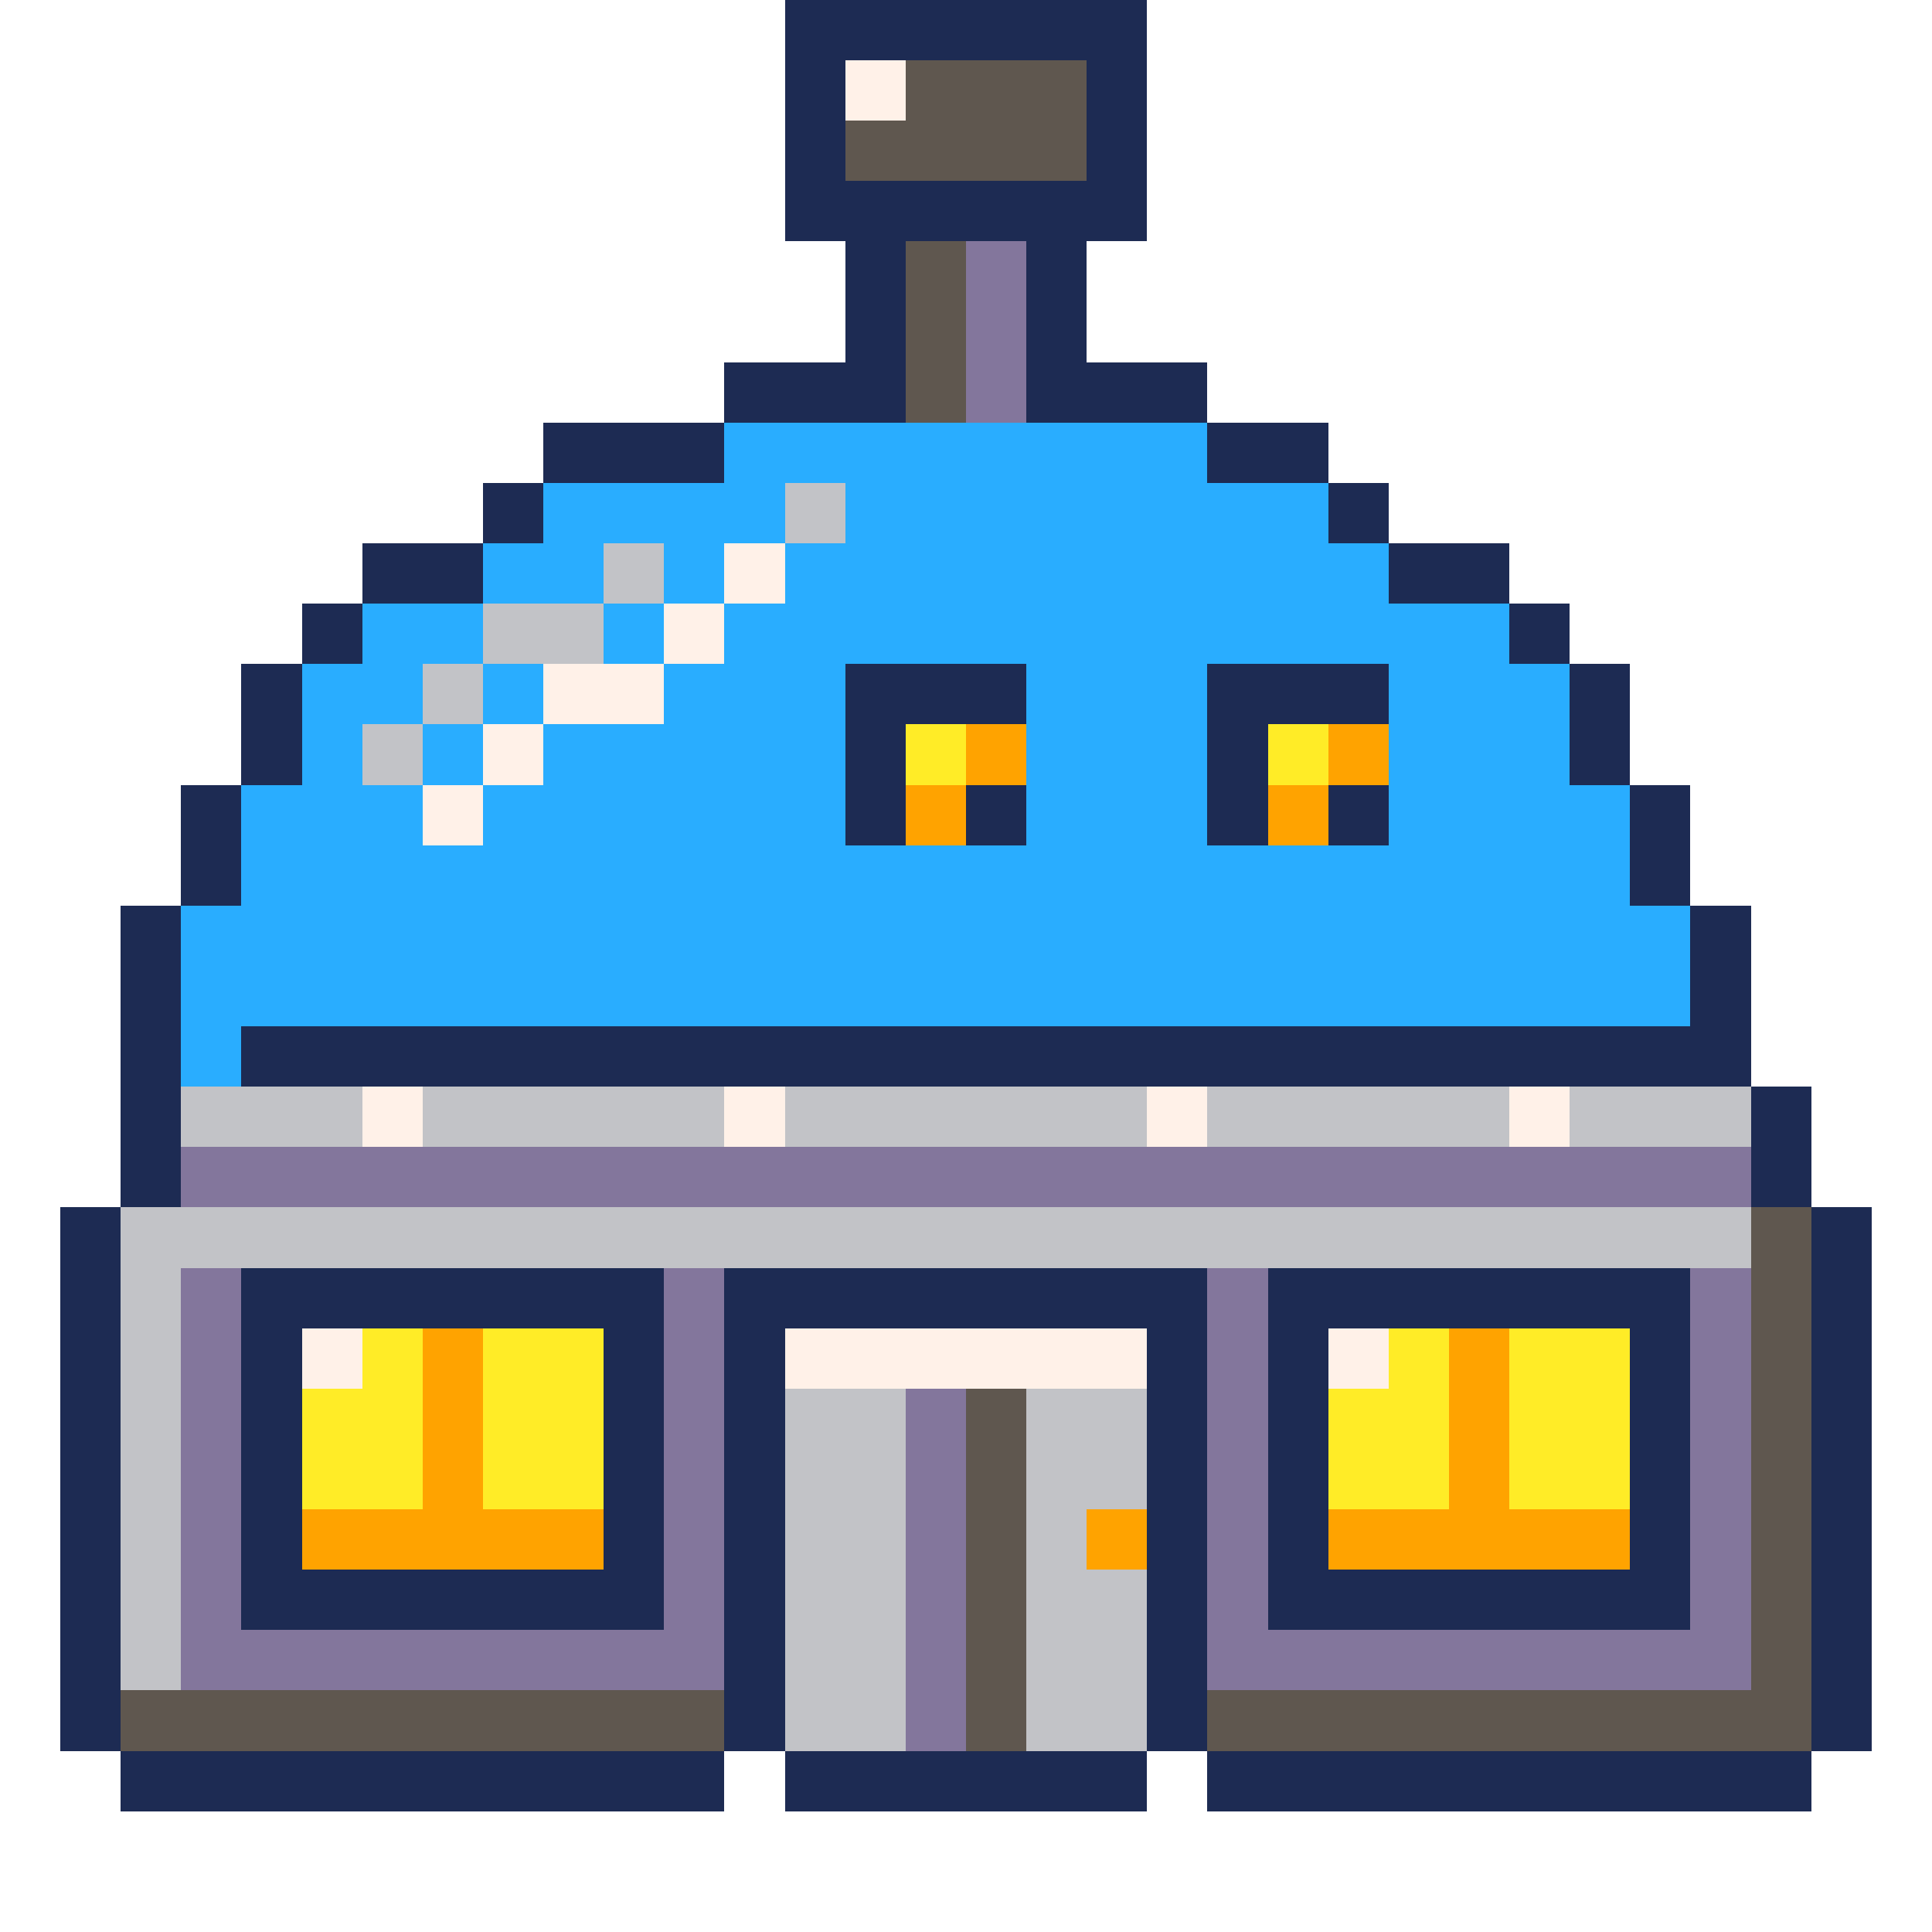
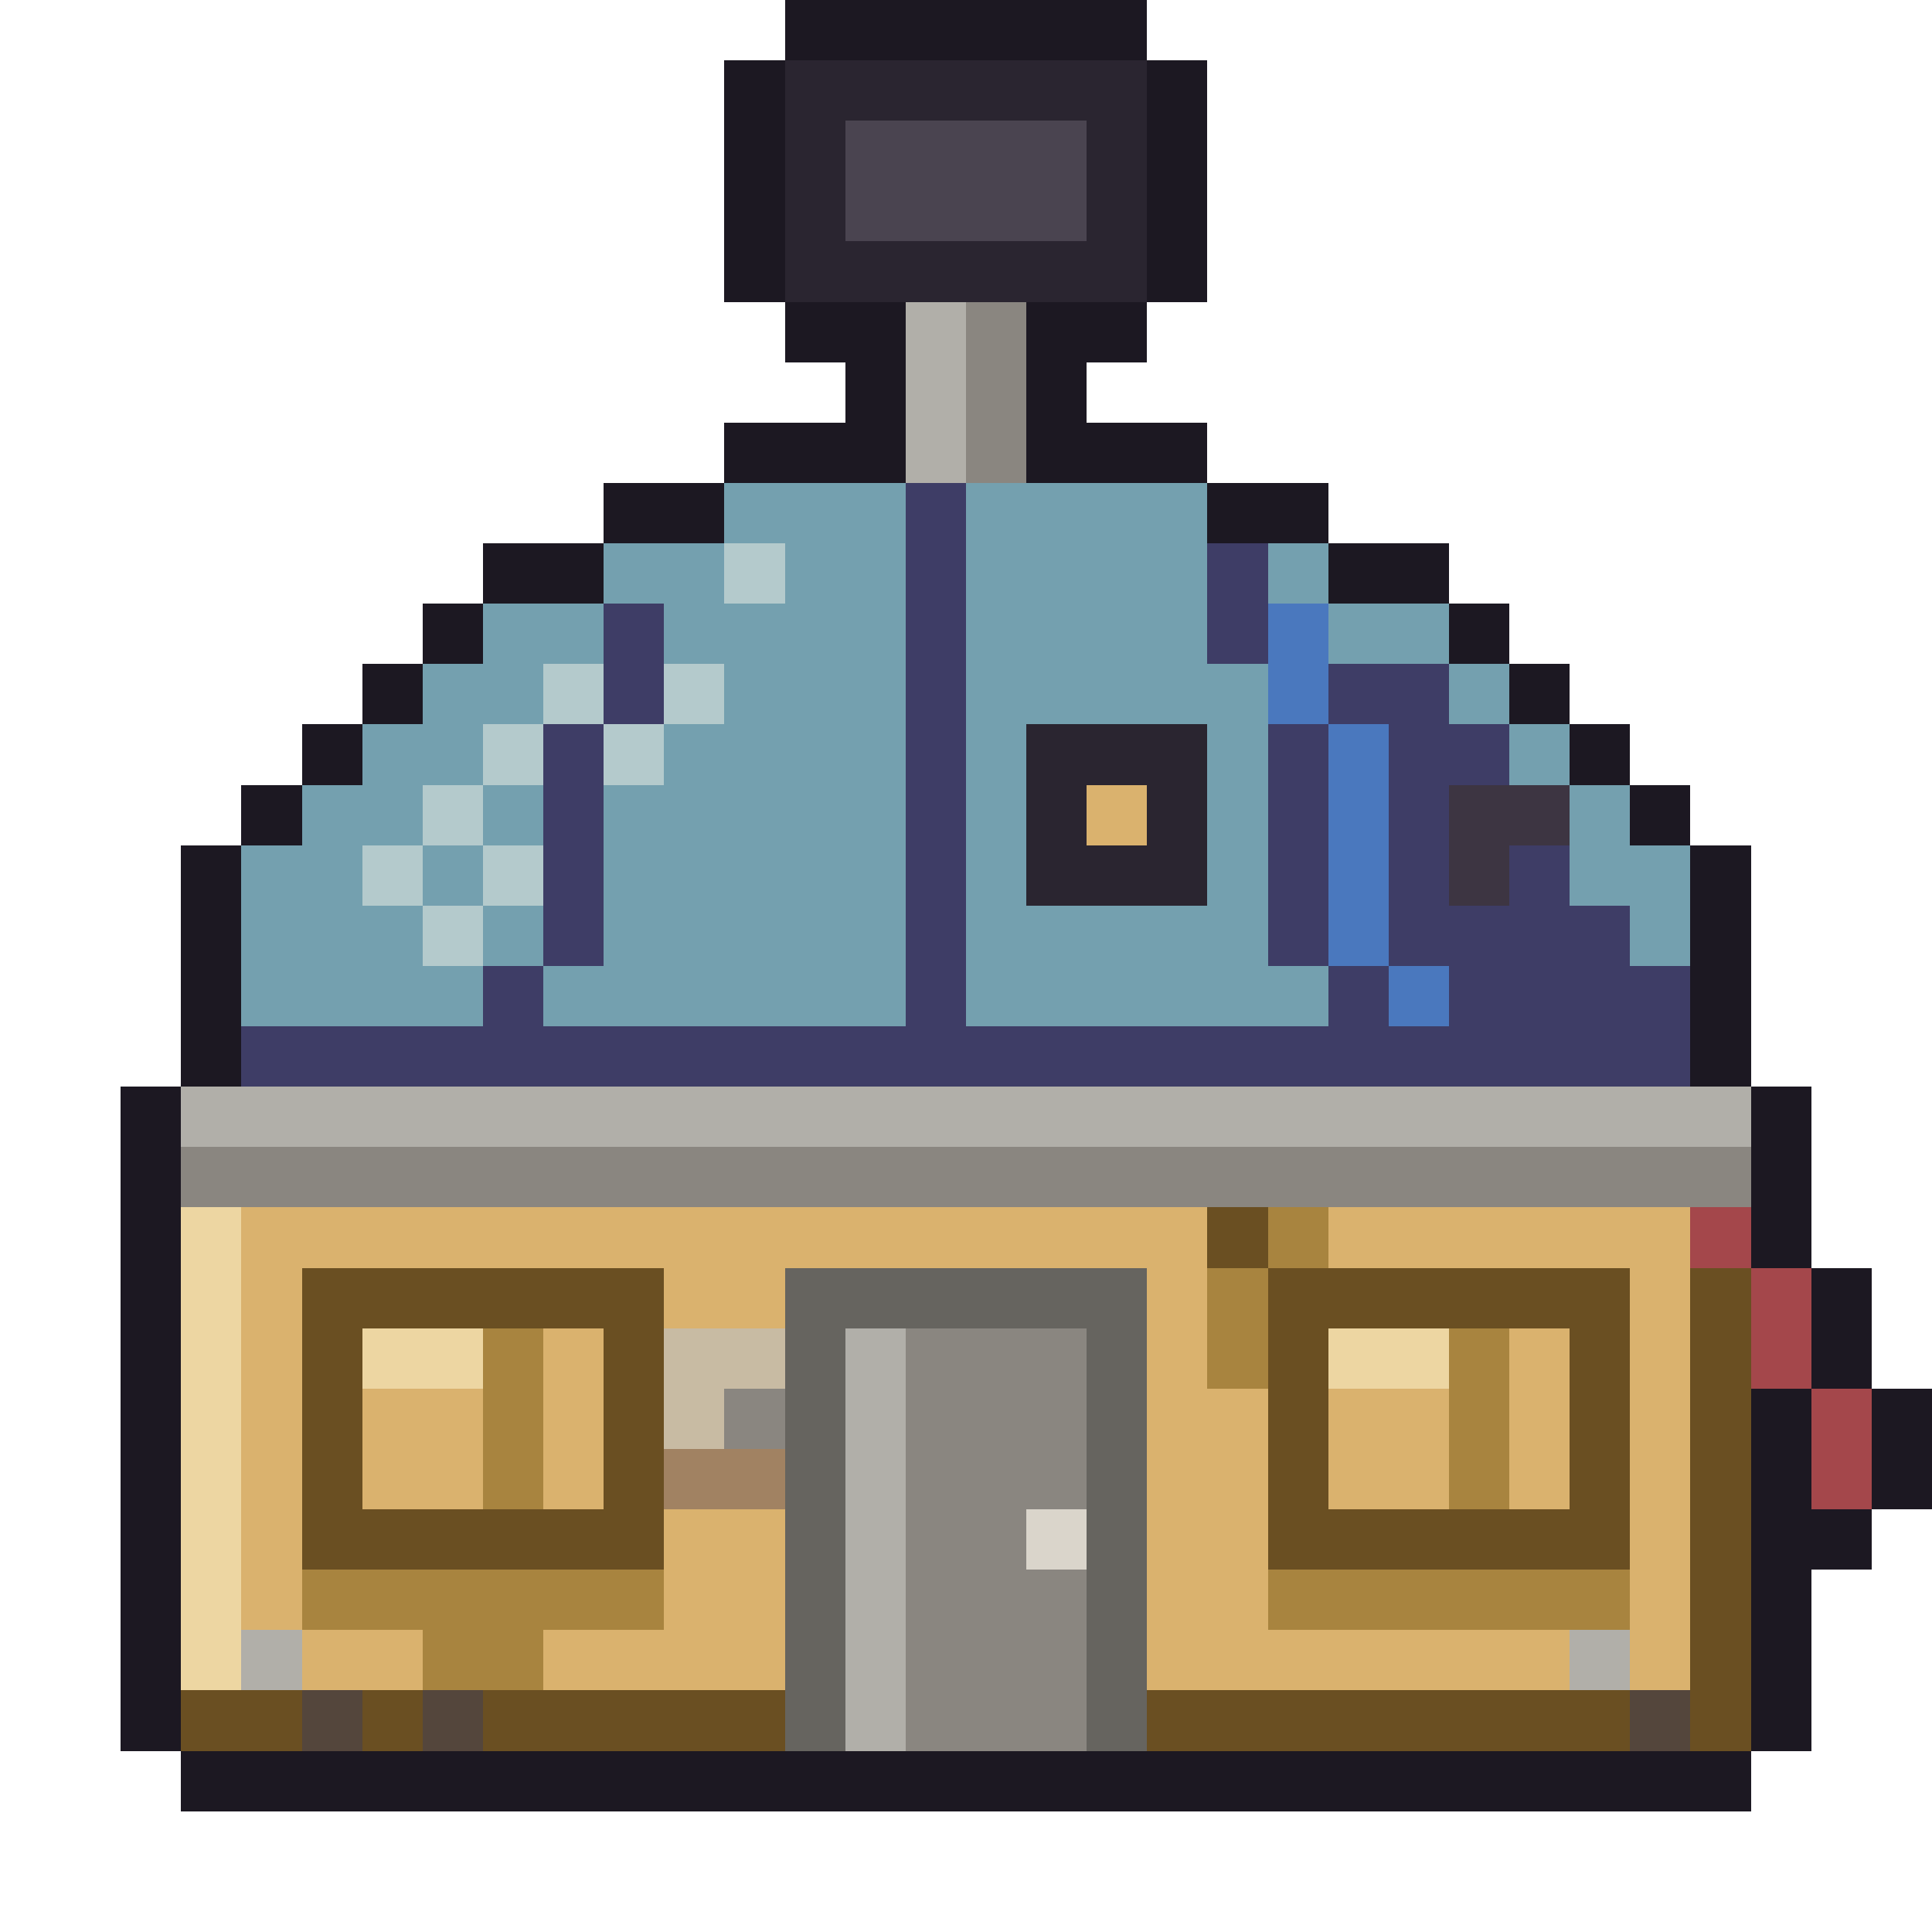
<svg xmlns="http://www.w3.org/2000/svg" width="16" height="16" viewBox="0 0 32 32" shape-rendering="crispEdges">
-   <g fill="#1D2B53">
+   <g fill="#1C1822">
    <rect x="13" y="0" width="6" height="1" />
-     <rect x="13" y="1" width="1" height="2" />
-     <rect x="18" y="1" width="1" height="2" />
-     <rect x="13" y="3" width="6" height="1" />
-     <rect x="14" y="4" width="1" height="2" />
-     <rect x="17" y="4" width="1" height="2" />
-     <rect x="12" y="6" width="3" height="1" />
-     <rect x="17" y="6" width="3" height="1" />
-     <rect x="9" y="7" width="3" height="1" />
-     <rect x="20" y="7" width="2" height="1" />
-     <rect x="8" y="8" width="1" height="1" />
-     <rect x="22" y="8" width="1" height="1" />
-     <rect x="6" y="9" width="2" height="1" />
-     <rect x="23" y="9" width="2" height="1" />
-     <rect x="5" y="10" width="1" height="1" />
-     <rect x="25" y="10" width="1" height="1" />
-     <rect x="4" y="11" width="1" height="2" />
-     <rect x="14" y="11" width="3" height="1" />
-     <rect x="20" y="11" width="3" height="1" />
-     <rect x="26" y="11" width="1" height="2" />
-     <rect x="14" y="12" width="1" height="2" />
-     <rect x="20" y="12" width="1" height="2" />
-     <rect x="3" y="13" width="1" height="2" />
-     <rect x="16" y="13" width="1" height="1" />
-     <rect x="22" y="13" width="1" height="1" />
-     <rect x="27" y="13" width="1" height="2" />
-     <rect x="2" y="15" width="1" height="5" />
-     <rect x="28" y="15" width="1" height="2" />
-     <rect x="4" y="17" width="25" height="1" />
-     <rect x="29" y="18" width="1" height="2" />
-     <rect x="1" y="20" width="1" height="9" />
-     <rect x="30" y="20" width="1" height="9" />
-     <rect x="4" y="21" width="7" height="1" />
-     <rect x="12" y="21" width="8" height="1" />
-     <rect x="21" y="21" width="7" height="1" />
-     <rect x="4" y="22" width="1" height="4" />
-     <rect x="10" y="22" width="1" height="4" />
-     <rect x="12" y="22" width="1" height="7" />
-     <rect x="19" y="22" width="1" height="7" />
-     <rect x="21" y="22" width="1" height="4" />
-     <rect x="27" y="22" width="1" height="4" />
-     <rect x="4" y="26" width="7" height="1" />
-     <rect x="21" y="26" width="7" height="1" />
-     <rect x="2" y="29" width="10" height="1" />
-     <rect x="13" y="29" width="6" height="1" />
-     <rect x="20" y="29" width="10" height="1" />
-   </g>
-   <g fill="#5F574F">
-     <rect x="15" y="1" width="3" height="1" />
-     <rect x="14" y="2" width="4" height="1" />
-     <rect x="15" y="4" width="1" height="3" />
-     <rect x="29" y="20" width="1" height="8" />
-     <rect x="16" y="23" width="1" height="6" />
-     <rect x="2" y="28" width="10" height="1" />
-     <rect x="20" y="28" width="10" height="1" />
-   </g>
-   <g fill="#C2C3C7">
-     <rect x="13" y="8" width="1" height="1" />
-     <rect x="10" y="9" width="1" height="1" />
+     <rect x="12" y="1" width="1" height="4" />
+     <rect x="19" y="1" width="1" height="4" />
+     <rect x="13" y="5" width="2" height="1" />
+     <rect x="17" y="5" width="2" height="1" />
+     <rect x="14" y="6" width="1" height="1" />
+     <rect x="17" y="6" width="1" height="1" />
+     <rect x="12" y="7" width="3" height="1" />
+     <rect x="17" y="7" width="3" height="1" />
+     <rect x="10" y="8" width="2" height="1" />
+     <rect x="20" y="8" width="2" height="1" />
+     <rect x="8" y="9" width="2" height="1" />
+     <rect x="22" y="9" width="2" height="1" />
+     <rect x="7" y="10" width="1" height="1" />
+     <rect x="24" y="10" width="1" height="1" />
+     <rect x="6" y="11" width="1" height="1" />
+     <rect x="25" y="11" width="1" height="1" />
+     <rect x="5" y="12" width="1" height="1" />
+     <rect x="26" y="12" width="1" height="1" />
+     <rect x="4" y="13" width="1" height="1" />
+     <rect x="27" y="13" width="1" height="1" />
+     <rect x="3" y="14" width="1" height="4" />
+     <rect x="28" y="14" width="1" height="4" />
+     <rect x="2" y="18" width="1" height="11" />
+     <rect x="29" y="18" width="1" height="3" />
+     <rect x="30" y="21" width="1" height="2" />
+     <rect x="29" y="23" width="1" height="2" />
+     <rect x="31" y="23" width="1" height="2" />
+     <rect x="29" y="25" width="2" height="1" />
+     <rect x="29" y="26" width="1" height="3" />
+     <rect x="3" y="29" width="26" height="1" />
+   </g>
+   <g fill="#2A2530">
+     <rect x="13" y="1" width="6" height="1" />
+     <rect x="13" y="2" width="1" height="2" />
+     <rect x="18" y="2" width="1" height="2" />
+     <rect x="13" y="4" width="6" height="1" />
+     <rect x="17" y="12" width="3" height="1" />
+     <rect x="17" y="13" width="1" height="1" />
+     <rect x="19" y="13" width="1" height="1" />
+     <rect x="17" y="14" width="3" height="1" />
+   </g>
+   <g fill="#3D3542">
+     <rect x="24" y="13" width="2" height="1" />
+     <rect x="24" y="14" width="1" height="1" />
+   </g>
+   <g fill="#54463C">
+     <rect x="5" y="28" width="1" height="1" />
+     <rect x="7" y="28" width="1" height="1" />
+     <rect x="27" y="28" width="1" height="1" />
+   </g>
+   <g fill="#66645F">
+     <rect x="13" y="21" width="6" height="1" />
+     <rect x="13" y="22" width="1" height="7" />
+     <rect x="18" y="22" width="1" height="7" />
+   </g>
+   <g fill="#8A8680">
+     <rect x="16" y="5" width="1" height="3" />
+     <rect x="3" y="19" width="26" height="1" />
+     <rect x="15" y="22" width="3" height="3" />
+     <rect x="12" y="23" width="1" height="1" />
+     <rect x="15" y="25" width="2" height="1" />
+     <rect x="15" y="26" width="3" height="3" />
+   </g>
+   <g fill="#B1AFA9">
+     <rect x="15" y="5" width="1" height="3" />
+     <rect x="3" y="18" width="26" height="1" />
+     <rect x="14" y="22" width="1" height="7" />
+     <rect x="4" y="27" width="1" height="1" />
+     <rect x="26" y="27" width="1" height="1" />
+   </g>
+   <g fill="#DAD5CB">
+     <rect x="17" y="25" width="1" height="1" />
+   </g>
+   <g fill="#6A4F22">
+     <rect x="20" y="20" width="1" height="1" />
+     <rect x="5" y="21" width="6" height="1" />
+     <rect x="21" y="21" width="6" height="1" />
+     <rect x="28" y="21" width="1" height="8" />
+     <rect x="5" y="22" width="1" height="3" />
+     <rect x="10" y="22" width="1" height="3" />
+     <rect x="21" y="22" width="1" height="3" />
+     <rect x="26" y="22" width="1" height="3" />
+     <rect x="5" y="25" width="6" height="1" />
+     <rect x="21" y="25" width="6" height="1" />
+     <rect x="3" y="28" width="2" height="1" />
+     <rect x="6" y="28" width="1" height="1" />
+     <rect x="8" y="28" width="5" height="1" />
+     <rect x="19" y="28" width="8" height="1" />
+   </g>
+   <g fill="#A8843F">
+     <rect x="21" y="20" width="1" height="1" />
+     <rect x="20" y="21" width="1" height="2" />
+     <rect x="8" y="22" width="1" height="3" />
+     <rect x="24" y="22" width="1" height="3" />
+     <rect x="5" y="26" width="6" height="1" />
+     <rect x="21" y="26" width="6" height="1" />
+     <rect x="7" y="27" width="2" height="1" />
+   </g>
+   <g fill="#DAB26E">
+     <rect x="18" y="13" width="1" height="1" />
+     <rect x="4" y="20" width="16" height="1" />
+     <rect x="22" y="20" width="6" height="1" />
+     <rect x="4" y="21" width="1" height="6" />
+     <rect x="11" y="21" width="2" height="1" />
+     <rect x="19" y="21" width="1" height="2" />
+     <rect x="27" y="21" width="1" height="7" />
+     <rect x="9" y="22" width="1" height="3" />
+     <rect x="25" y="22" width="1" height="3" />
+     <rect x="6" y="23" width="2" height="2" />
+     <rect x="19" y="23" width="2" height="4" />
+     <rect x="22" y="23" width="2" height="2" />
+     <rect x="11" y="25" width="2" height="2" />
+     <rect x="5" y="27" width="2" height="1" />
+     <rect x="9" y="27" width="4" height="1" />
+     <rect x="19" y="27" width="7" height="1" />
+   </g>
+   <g fill="#EDD6A2">
+     <rect x="3" y="20" width="1" height="8" />
+     <rect x="6" y="22" width="2" height="1" />
+     <rect x="22" y="22" width="2" height="1" />
+   </g>
+   <g fill="#A18262">
+     <rect x="11" y="24" width="2" height="1" />
+   </g>
+   <g fill="#C8BBA3">
+     <rect x="11" y="22" width="2" height="1" />
+     <rect x="11" y="23" width="1" height="1" />
+   </g>
+   <g fill="#3E3D66">
+     <rect x="15" y="8" width="1" height="9" />
+     <rect x="20" y="9" width="1" height="2" />
+     <rect x="10" y="10" width="1" height="2" />
+     <rect x="22" y="11" width="2" height="1" />
+     <rect x="9" y="12" width="1" height="4" />
+     <rect x="21" y="12" width="1" height="4" />
+     <rect x="23" y="12" width="2" height="1" />
+     <rect x="23" y="13" width="1" height="2" />
+     <rect x="25" y="14" width="1" height="1" />
+     <rect x="23" y="15" width="4" height="1" />
+     <rect x="8" y="16" width="1" height="1" />
+     <rect x="22" y="16" width="1" height="1" />
+     <rect x="24" y="16" width="4" height="1" />
+     <rect x="4" y="17" width="24" height="1" />
+   </g>
+   <g fill="#4A78BE">
+     <rect x="21" y="10" width="1" height="2" />
+     <rect x="22" y="12" width="1" height="4" />
+     <rect x="23" y="16" width="1" height="1" />
+   </g>
+   <g fill="#74A0AF">
+     <rect x="12" y="8" width="3" height="1" />
+     <rect x="16" y="8" width="4" height="3" />
+     <rect x="10" y="9" width="2" height="1" />
+     <rect x="13" y="9" width="2" height="1" />
+     <rect x="21" y="9" width="1" height="1" />
    <rect x="8" y="10" width="2" height="1" />
-     <rect x="7" y="11" width="1" height="1" />
-     <rect x="6" y="12" width="1" height="1" />
-     <rect x="3" y="18" width="3" height="1" />
-     <rect x="7" y="18" width="5" height="1" />
-     <rect x="13" y="18" width="6" height="1" />
-     <rect x="20" y="18" width="5" height="1" />
-     <rect x="26" y="18" width="3" height="1" />
-     <rect x="2" y="20" width="27" height="1" />
-     <rect x="2" y="21" width="1" height="7" />
-     <rect x="13" y="23" width="2" height="6" />
-     <rect x="17" y="23" width="2" height="2" />
-     <rect x="17" y="25" width="1" height="1" />
-     <rect x="17" y="26" width="2" height="3" />
-   </g>
-   <g fill="#FFF1E8">
-     <rect x="14" y="1" width="1" height="1" />
+     <rect x="11" y="10" width="4" height="1" />
+     <rect x="22" y="10" width="2" height="1" />
+     <rect x="7" y="11" width="2" height="1" />
+     <rect x="12" y="11" width="3" height="1" />
+     <rect x="16" y="11" width="5" height="1" />
+     <rect x="24" y="11" width="1" height="1" />
+     <rect x="6" y="12" width="2" height="1" />
+     <rect x="11" y="12" width="4" height="1" />
+     <rect x="16" y="12" width="1" height="3" />
+     <rect x="20" y="12" width="1" height="3" />
+     <rect x="25" y="12" width="1" height="1" />
+     <rect x="5" y="13" width="2" height="1" />
+     <rect x="8" y="13" width="1" height="1" />
+     <rect x="10" y="13" width="5" height="3" />
+     <rect x="26" y="13" width="1" height="1" />
+     <rect x="4" y="14" width="2" height="1" />
+     <rect x="7" y="14" width="1" height="1" />
+     <rect x="26" y="14" width="2" height="1" />
+     <rect x="4" y="15" width="3" height="1" />
+     <rect x="8" y="15" width="1" height="1" />
+     <rect x="16" y="15" width="5" height="1" />
+     <rect x="27" y="15" width="1" height="1" />
+     <rect x="4" y="16" width="4" height="1" />
+     <rect x="9" y="16" width="6" height="1" />
+     <rect x="16" y="16" width="6" height="1" />
+   </g>
+   <g fill="#B4CACC">
    <rect x="12" y="9" width="1" height="1" />
-     <rect x="11" y="10" width="1" height="1" />
-     <rect x="9" y="11" width="2" height="1" />
+     <rect x="9" y="11" width="1" height="1" />
+     <rect x="11" y="11" width="1" height="1" />
    <rect x="8" y="12" width="1" height="1" />
+     <rect x="10" y="12" width="1" height="1" />
    <rect x="7" y="13" width="1" height="1" />
-     <rect x="6" y="18" width="1" height="1" />
-     <rect x="12" y="18" width="1" height="1" />
-     <rect x="19" y="18" width="1" height="1" />
-     <rect x="25" y="18" width="1" height="1" />
-     <rect x="5" y="22" width="1" height="1" />
-     <rect x="13" y="22" width="6" height="1" />
-     <rect x="22" y="22" width="1" height="1" />
-   </g>
-   <g fill="#FFA300">
-     <rect x="16" y="12" width="1" height="1" />
-     <rect x="22" y="12" width="1" height="1" />
-     <rect x="15" y="13" width="1" height="1" />
-     <rect x="21" y="13" width="1" height="1" />
-     <rect x="7" y="22" width="1" height="3" />
-     <rect x="24" y="22" width="1" height="3" />
-     <rect x="5" y="25" width="5" height="1" />
-     <rect x="18" y="25" width="1" height="1" />
-     <rect x="22" y="25" width="5" height="1" />
-   </g>
-   <g fill="#FFEC27">
-     <rect x="15" y="12" width="1" height="1" />
-     <rect x="21" y="12" width="1" height="1" />
-     <rect x="6" y="22" width="1" height="1" />
-     <rect x="8" y="22" width="2" height="3" />
-     <rect x="23" y="22" width="1" height="1" />
-     <rect x="25" y="22" width="2" height="3" />
-     <rect x="5" y="23" width="2" height="2" />
-     <rect x="22" y="23" width="2" height="2" />
-   </g>
-   <g fill="#29ADFF">
-     <rect x="12" y="7" width="8" height="1" />
-     <rect x="9" y="8" width="4" height="1" />
-     <rect x="14" y="8" width="8" height="1" />
-     <rect x="8" y="9" width="2" height="1" />
-     <rect x="11" y="9" width="1" height="1" />
-     <rect x="13" y="9" width="10" height="1" />
-     <rect x="6" y="10" width="2" height="1" />
-     <rect x="10" y="10" width="1" height="1" />
-     <rect x="12" y="10" width="13" height="1" />
-     <rect x="5" y="11" width="2" height="1" />
-     <rect x="8" y="11" width="1" height="1" />
-     <rect x="11" y="11" width="3" height="1" />
-     <rect x="17" y="11" width="3" height="3" />
-     <rect x="23" y="11" width="3" height="2" />
-     <rect x="5" y="12" width="1" height="1" />
-     <rect x="7" y="12" width="1" height="1" />
-     <rect x="9" y="12" width="5" height="1" />
-     <rect x="4" y="13" width="3" height="1" />
-     <rect x="8" y="13" width="6" height="1" />
-     <rect x="23" y="13" width="4" height="1" />
-     <rect x="4" y="14" width="23" height="1" />
-     <rect x="3" y="15" width="25" height="2" />
-     <rect x="3" y="17" width="1" height="1" />
-   </g>
-   <g fill="#83769C">
-     <rect x="16" y="4" width="1" height="3" />
-     <rect x="3" y="19" width="26" height="1" />
-     <rect x="3" y="21" width="1" height="6" />
-     <rect x="11" y="21" width="1" height="6" />
-     <rect x="20" y="21" width="1" height="6" />
-     <rect x="28" y="21" width="1" height="6" />
-     <rect x="15" y="23" width="1" height="6" />
-     <rect x="3" y="27" width="9" height="1" />
-     <rect x="20" y="27" width="9" height="1" />
+     <rect x="6" y="14" width="1" height="1" />
+     <rect x="8" y="14" width="1" height="1" />
+     <rect x="7" y="15" width="1" height="1" />
+   </g>
+   <g fill="#A4474B">
+     <rect x="28" y="20" width="1" height="1" />
+     <rect x="29" y="21" width="1" height="2" />
+     <rect x="30" y="23" width="1" height="2" />
+   </g>
+   <g fill="#4A4450">
+     <rect x="14" y="2" width="4" height="2" />
  </g>
</svg>
